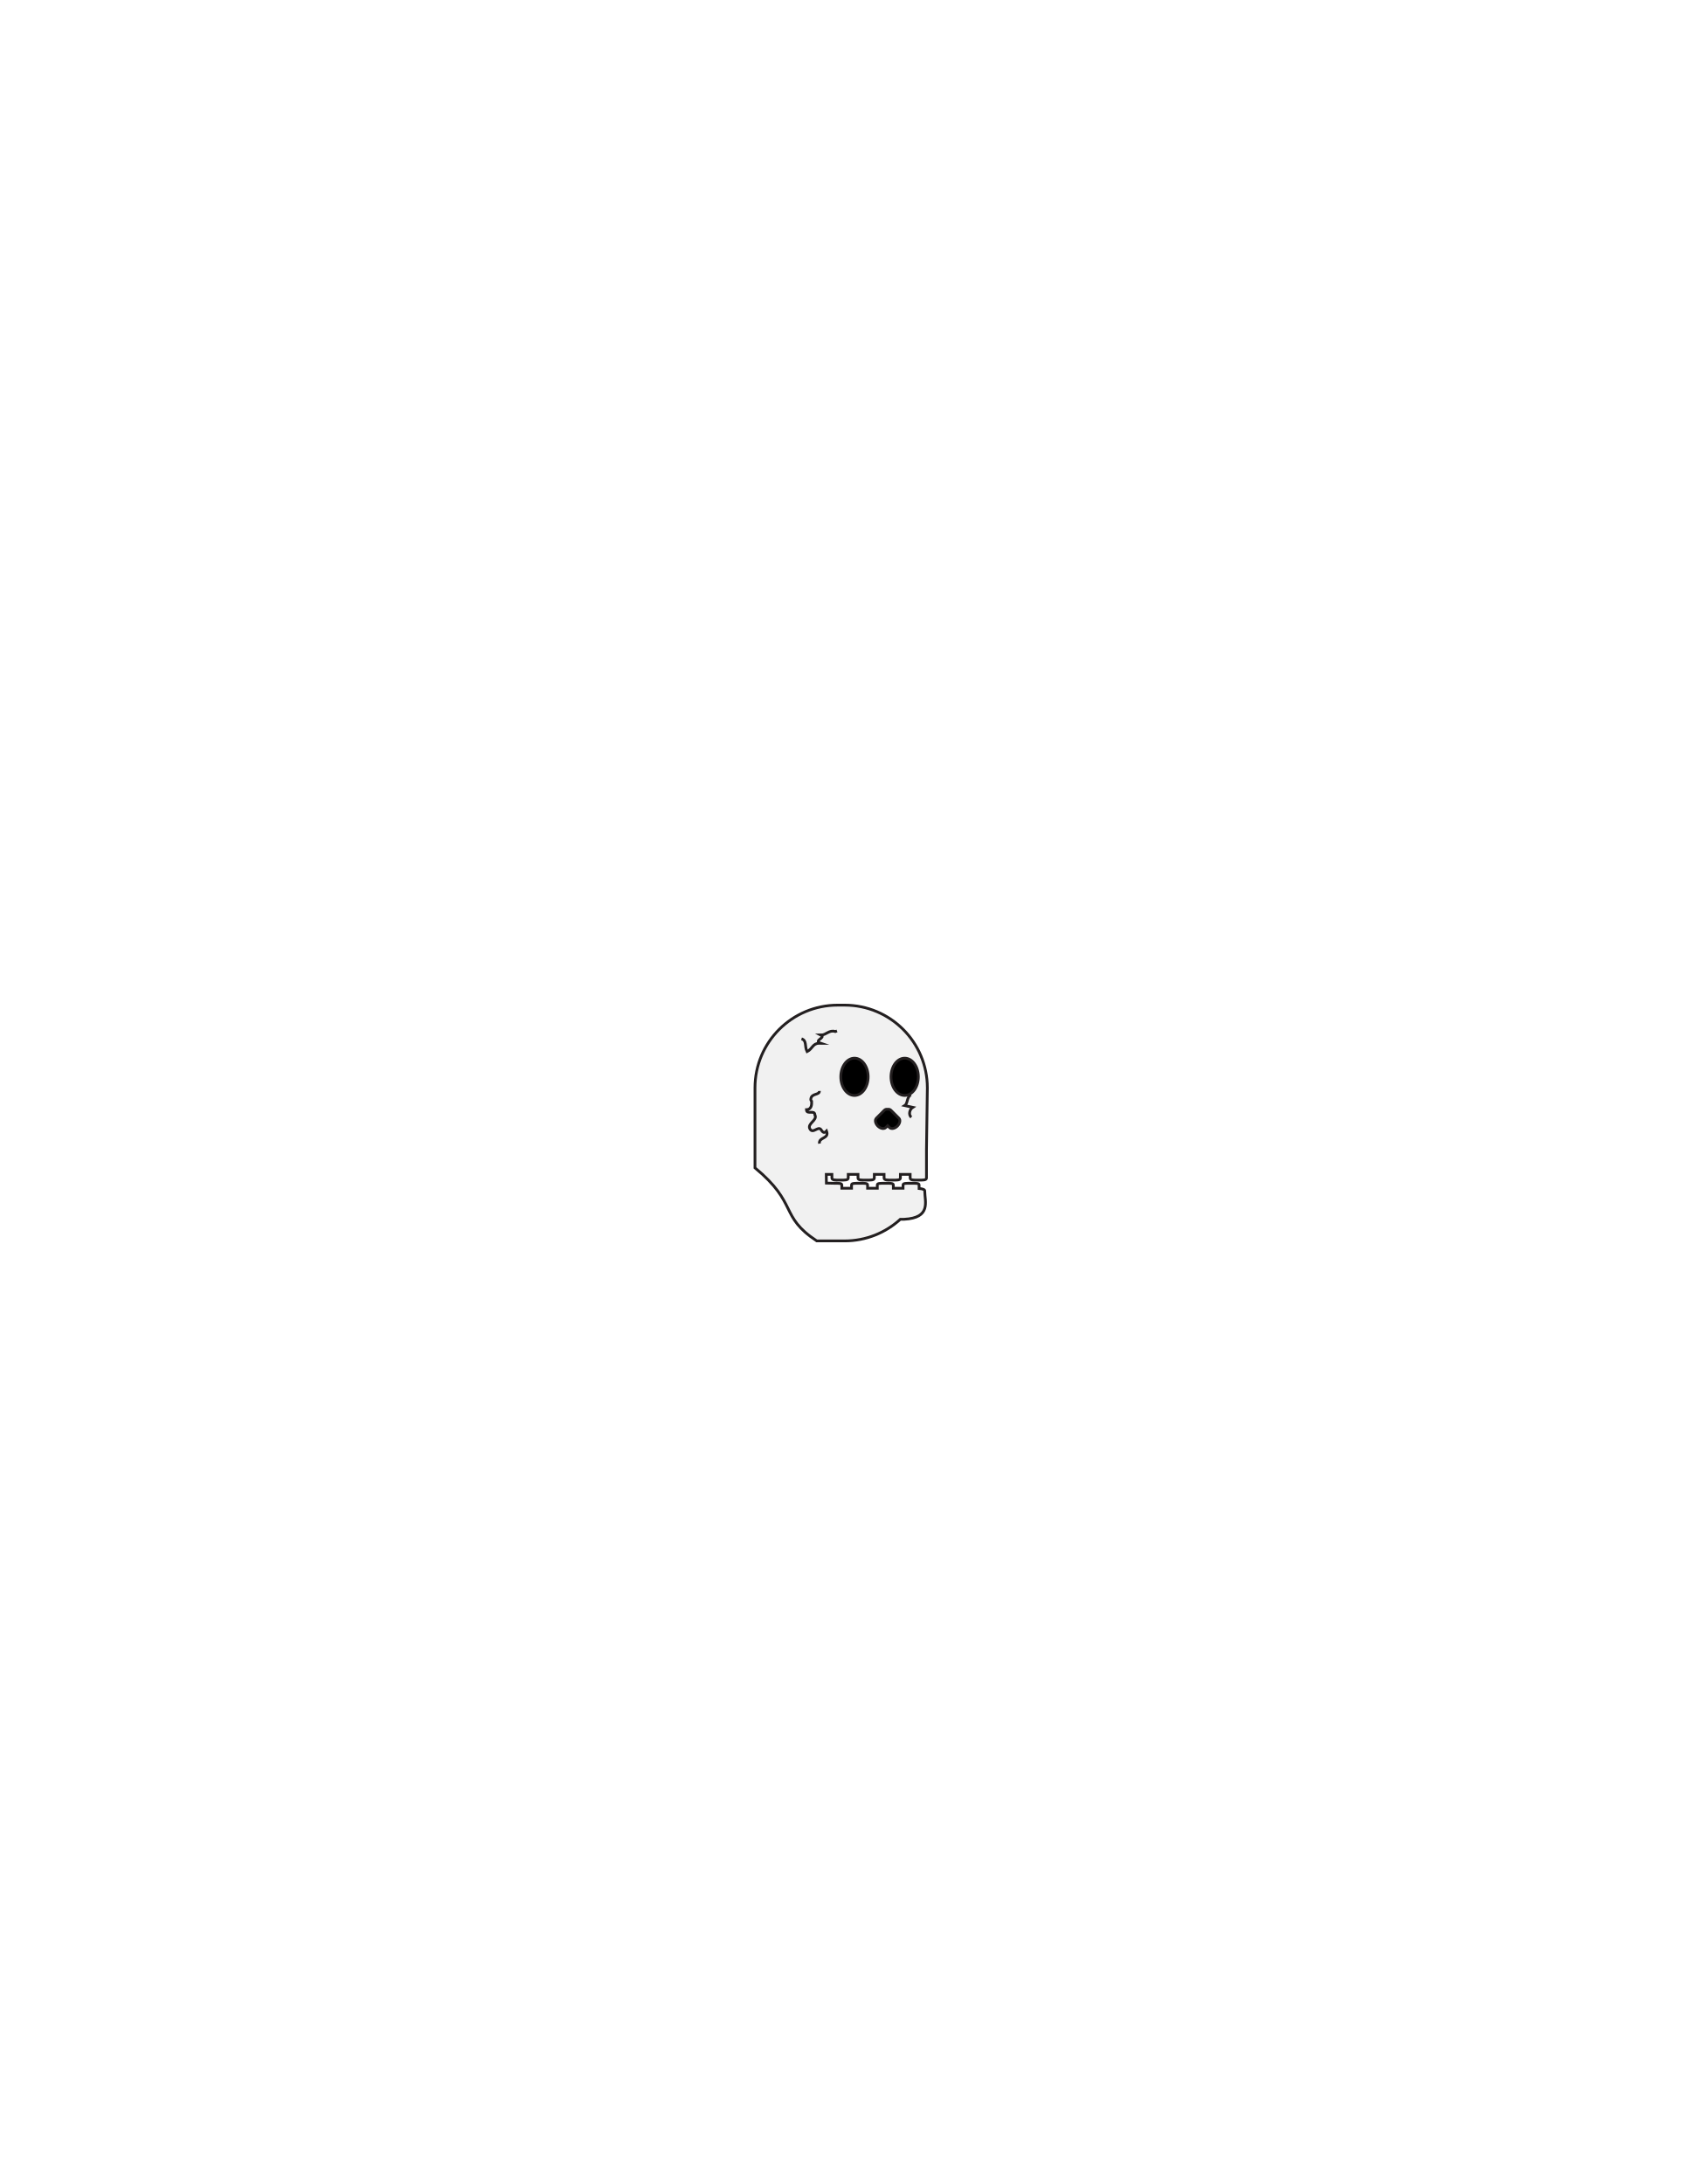
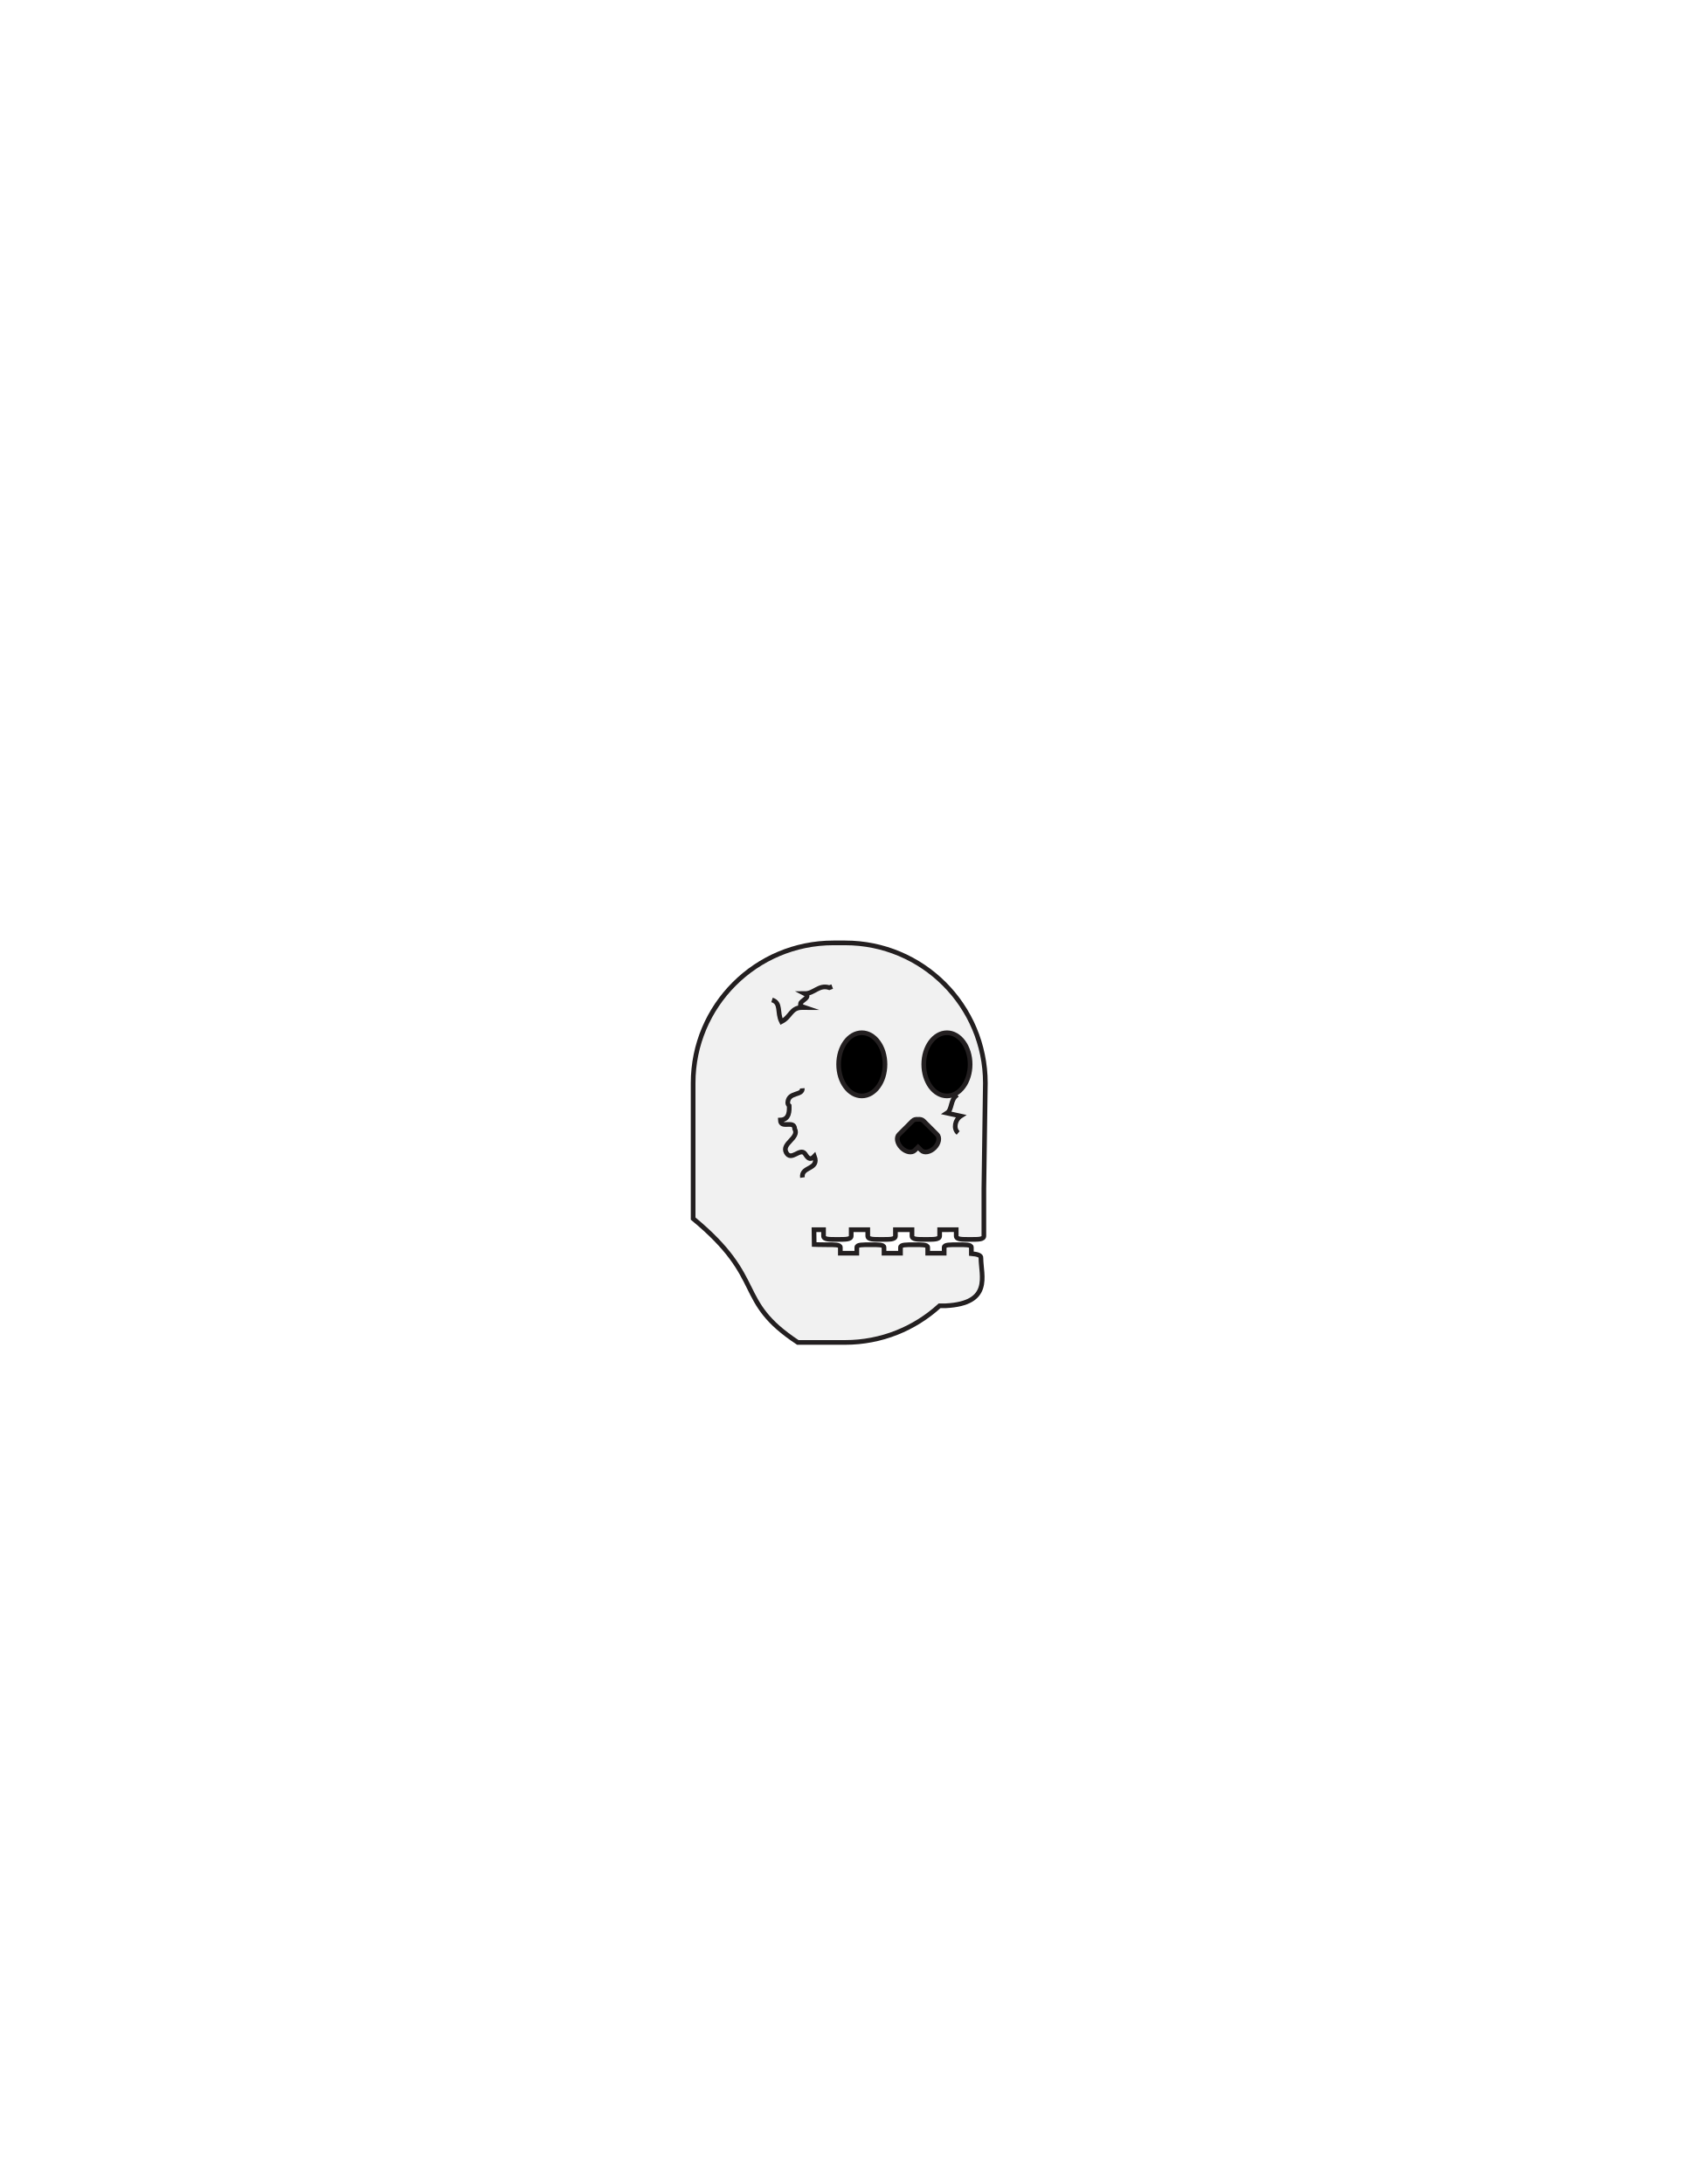
<svg xmlns="http://www.w3.org/2000/svg" version="1.1" id="Layer_1" x="0px" y="0px" width="612px" height="792px" viewBox="0 0 612 792" enable-background="new 0 0 612 792" xml:space="preserve">
-   <rect id="head_frame" x="230.5" y="331.5" fill-opacity="0" fill="#BBBCBE" width="151" height="131" />
-   <path id="PRIMARY" fill="#F1F1F1" stroke="#231F20" stroke-miterlimit="10" d="M306.25,364.5h-2.5c-16.568,0-30,13.432-30,30v29  c15.75,13,8.75,17.5,22.396,26.5h10.104c7.788,0,14.877-2.975,20.209-7.842h1.326c9.96-0.51,7.541-6.439,7.519-10.203  c0.086-0.585-0.724-0.846-2.048-0.963v-1.334c0-0.609-1.303-0.565-2.904-0.565c-1.606,0-2.909-0.044-2.909,0.565v1.25h-3.523v-1.249  c0-0.61-1.304-0.566-2.907-0.566c-1.605,0-2.909-0.044-2.909,0.566v1.249h-3.526v-1.249c0-0.61-1.303-0.566-2.906-0.566  c-1.606,0-2.909-0.044-2.909,0.566v1.249h-3.524v-1.249c0-0.61-1.303-0.566-2.906-0.566c-1.416,0-2.688-0.05-2.688-0.05  l-0.041-3.166h2.042v1.334c0,0.798,1.326,0.74,2.959,0.74c1.631,0,2.957,0.058,2.957-0.74v-1.334h3.541v1.334  c0,0.798,1.325,0.74,2.959,0.74s2.96,0.058,2.96-0.74v-1.334h3.54v1.334c0,0.798,1.327,0.74,2.96,0.74  c1.63,0,2.957,0.058,2.957-0.74v-1.334h1.514c0.705,0,1.378,0.001,2.027-0.001v1.336c0,0.797,1.325,0.739,2.959,0.739  c1.629,0,2.954,0.058,2.954-0.739v-2.964v-3.406v-3.771l0.319-22.57C336.25,377.932,322.818,364.5,306.25,364.5z" />
-   <ellipse id="SECONDARY_2_" fill="#000000" stroke="#231F20" stroke-miterlimit="10" cx="309.827" cy="390.491" rx="4.957" ry="6.759" />
-   <ellipse id="SECONDARY_1_" fill="#000000" stroke="#231F20" stroke-miterlimit="10" cx="328.034" cy="390.491" rx="4.957" ry="6.759" />
-   <path id="SECONDARY" fill="#000000" stroke="#231F20" stroke-miterlimit="10" d="M325.929,405.504l-2.905-2.905c-0.29-0.29-0.713-0.39-1.174-0.334  c-0.461-0.056-0.884,0.044-1.174,0.334l-2.905,2.905c-0.639,0.638-0.396,1.914,0.539,2.85s2.211,1.177,2.85,0.539l0.69-0.69  l0.69,0.69c0.64,0.638,1.914,0.396,2.85-0.539S326.567,406.142,325.929,405.504z" />
-   <path fill="none" stroke="#231F20" stroke-miterlimit="10" d="M297.1,395.626c0.116,1.606-2.919,0.716-3.104,2.961  c-0.018,0.134-0.01,0.262,0.037,0.387c0.046,0.125,0.129,0.246,0.259,0.367c0.036,0.999,0.11,2.998-1.889,3.072  c0.073,1.998,2.998-0.111,3.071,1.887c1.073,1.962-2.888,3.109-1.814,5.07c1.073,1.962,2.961-1.109,3.994,0.226  c0.124,0.173,0.23,0.339,0.339,0.487c0.438,0.593,0.931,0.895,1.7,0.066c1.109,2.961-2.925,2.109-2.563,4.563" />
-   <path fill="none" stroke="#231F20" stroke-miterlimit="10" d="M290.622,376.707c2.02,0.646,1.02,2.646,2.02,4.646  c2-1,2-3,4.356-3.014c0.215,0.009,0.429,0.014,0.644,0.014c-0.188-0.063-0.344-0.125-0.473-0.188s-0.229-0.125-0.308-0.188  c-0.22,0.375-0.22-0.625-0.011-0.75c0.111-0.125,0.26-0.25,0.416-0.375c0.625-0.5,1.375-1,0.375-1.5c2,0,3-2,5.233-1.274  c0.131-0.048,0.242-0.089,0.334-0.122c0.183-0.067,0.282-0.104,0.282-0.104" />
-   <path fill="none" stroke="#231F20" stroke-miterlimit="10" d="M330.276,397c-1.6,0.987-1.052,3.155-2.243,3.918  c0.977,0.215,1.954,0.429,2.931,0.643c-1.191,0.763-1.62,2.717-0.531,3.609" />
+   <rect id="head_frame" x="178" y="286" fill-opacity="0" fill="#BBBCBE" width="256" height="222" />
+   <path id="PRIMARY" fill="#F1F1F1" stroke="#231F20" stroke-width="1.695" stroke-miterlimit="10" d="M306.424,341.924h-4.238  c-28.089,0-50.861,22.762-50.861,50.839v49.145c26.702,22.03,14.834,29.656,37.968,44.908h17.131  c13.204,0,25.222-5.041,34.262-13.289h2.248c16.886-0.863,12.785-10.912,12.747-17.29c0.146-0.992-1.227-1.434-3.472-1.632v-2.261  c0-1.033-2.209-0.958-4.924-0.958c-2.724,0-4.933-0.075-4.933,0.958v2.118h-5.974v-2.117c0-1.034-2.21-0.959-4.929-0.959  c-2.722,0-4.932-0.075-4.932,0.959v2.117h-5.979v-2.117c0-1.034-2.209-0.959-4.928-0.959c-2.724,0-4.932-0.075-4.932,0.959v2.117  h-5.976v-2.117c0-1.034-2.208-0.959-4.927-0.959c-2.401,0-4.557-0.085-4.557-0.085l-0.069-5.365h3.462v2.261  c0,1.352,2.249,1.254,5.017,1.254c2.765,0,5.014,0.098,5.014-1.254v-2.261h6.003v2.261c0,1.352,2.247,1.254,5.017,1.254  s5.018,0.098,5.018-1.254v-2.261h6.002v2.261c0,1.352,2.25,1.254,5.019,1.254c2.763,0,5.013,0.098,5.013-1.254v-2.261h2.566  c1.195,0,2.336,0.002,3.438-0.002v2.265c0,1.35,2.246,1.252,5.017,1.252c2.762,0,5.008,0.098,5.008-1.252v-5.023v-5.772v-6.391  l0.542-38.25C357.285,364.686,334.514,341.924,306.424,341.924z" />
+   <ellipse id="SECONDARY_2_" stroke="#231F20" stroke-width="1.695" stroke-miterlimit="10" cx="312.488" cy="385.97" rx="8.403" ry="11.454" />
+   <ellipse id="SECONDARY_1_" stroke="#231F20" stroke-width="1.695" stroke-miterlimit="10" cx="343.355" cy="385.97" rx="8.403" ry="11.454" />
+   <path id="SECONDARY" stroke="#231F20" stroke-width="1.695" stroke-miterlimit="10" d="M339.786,411.411l-4.925-4.924  c-0.492-0.491-1.209-0.66-1.99-0.565c-0.781-0.095-1.498,0.074-1.99,0.565l-4.926,4.924c-1.082,1.081-0.672,3.244,0.914,4.829  c1.586,1.586,3.748,1.994,4.831,0.914l1.171-1.171l1.17,1.171c1.085,1.08,3.245,0.672,4.832-0.914  C340.459,414.655,340.869,412.492,339.786,411.411z" />
+   <path fill="none" stroke="#231F20" stroke-width="1.695" stroke-miterlimit="10" d="M290.911,394.672  c0.197,2.721-4.949,1.214-5.262,5.019c-0.03,0.227-0.017,0.443,0.063,0.655c0.078,0.212,0.219,0.417,0.439,0.622  c0.061,1.692,0.187,5.08-3.202,5.206c0.124,3.386,5.083-0.188,5.207,3.197c1.819,3.325-4.896,5.27-3.076,8.593  c1.819,3.324,5.02-1.88,6.771,0.382c0.21,0.293,0.391,0.574,0.574,0.826c0.744,1.005,1.578,1.516,2.883,0.112  c1.881,5.018-4.958,3.575-4.345,7.732" />
+   <path fill="none" stroke="#231F20" stroke-width="1.695" stroke-miterlimit="10" d="M279.929,362.61  c3.424,1.096,1.729,4.485,3.424,7.874c3.391-1.694,3.391-5.084,7.386-5.107c0.364,0.015,0.727,0.023,1.091,0.023  c-0.318-0.105-0.583-0.211-0.801-0.317c-0.219-0.106-0.389-0.212-0.521-0.318c-0.373,0.635-0.373-1.059-0.019-1.271  c0.189-0.212,0.44-0.424,0.706-0.636c1.06-0.847,2.331-1.694,0.636-2.542c3.391,0,5.086-3.389,8.873-2.159  c0.222-0.082,0.411-0.151,0.566-0.207c0.31-0.113,0.479-0.176,0.479-0.176" />
+   <path fill="none" stroke="#231F20" stroke-width="1.695" stroke-miterlimit="10" d="M347.157,397  c-2.712,1.673-1.783,5.347-3.803,6.64c1.655,0.364,3.313,0.727,4.969,1.089c-2.021,1.293-2.747,4.604-0.901,6.117" />
</svg>
